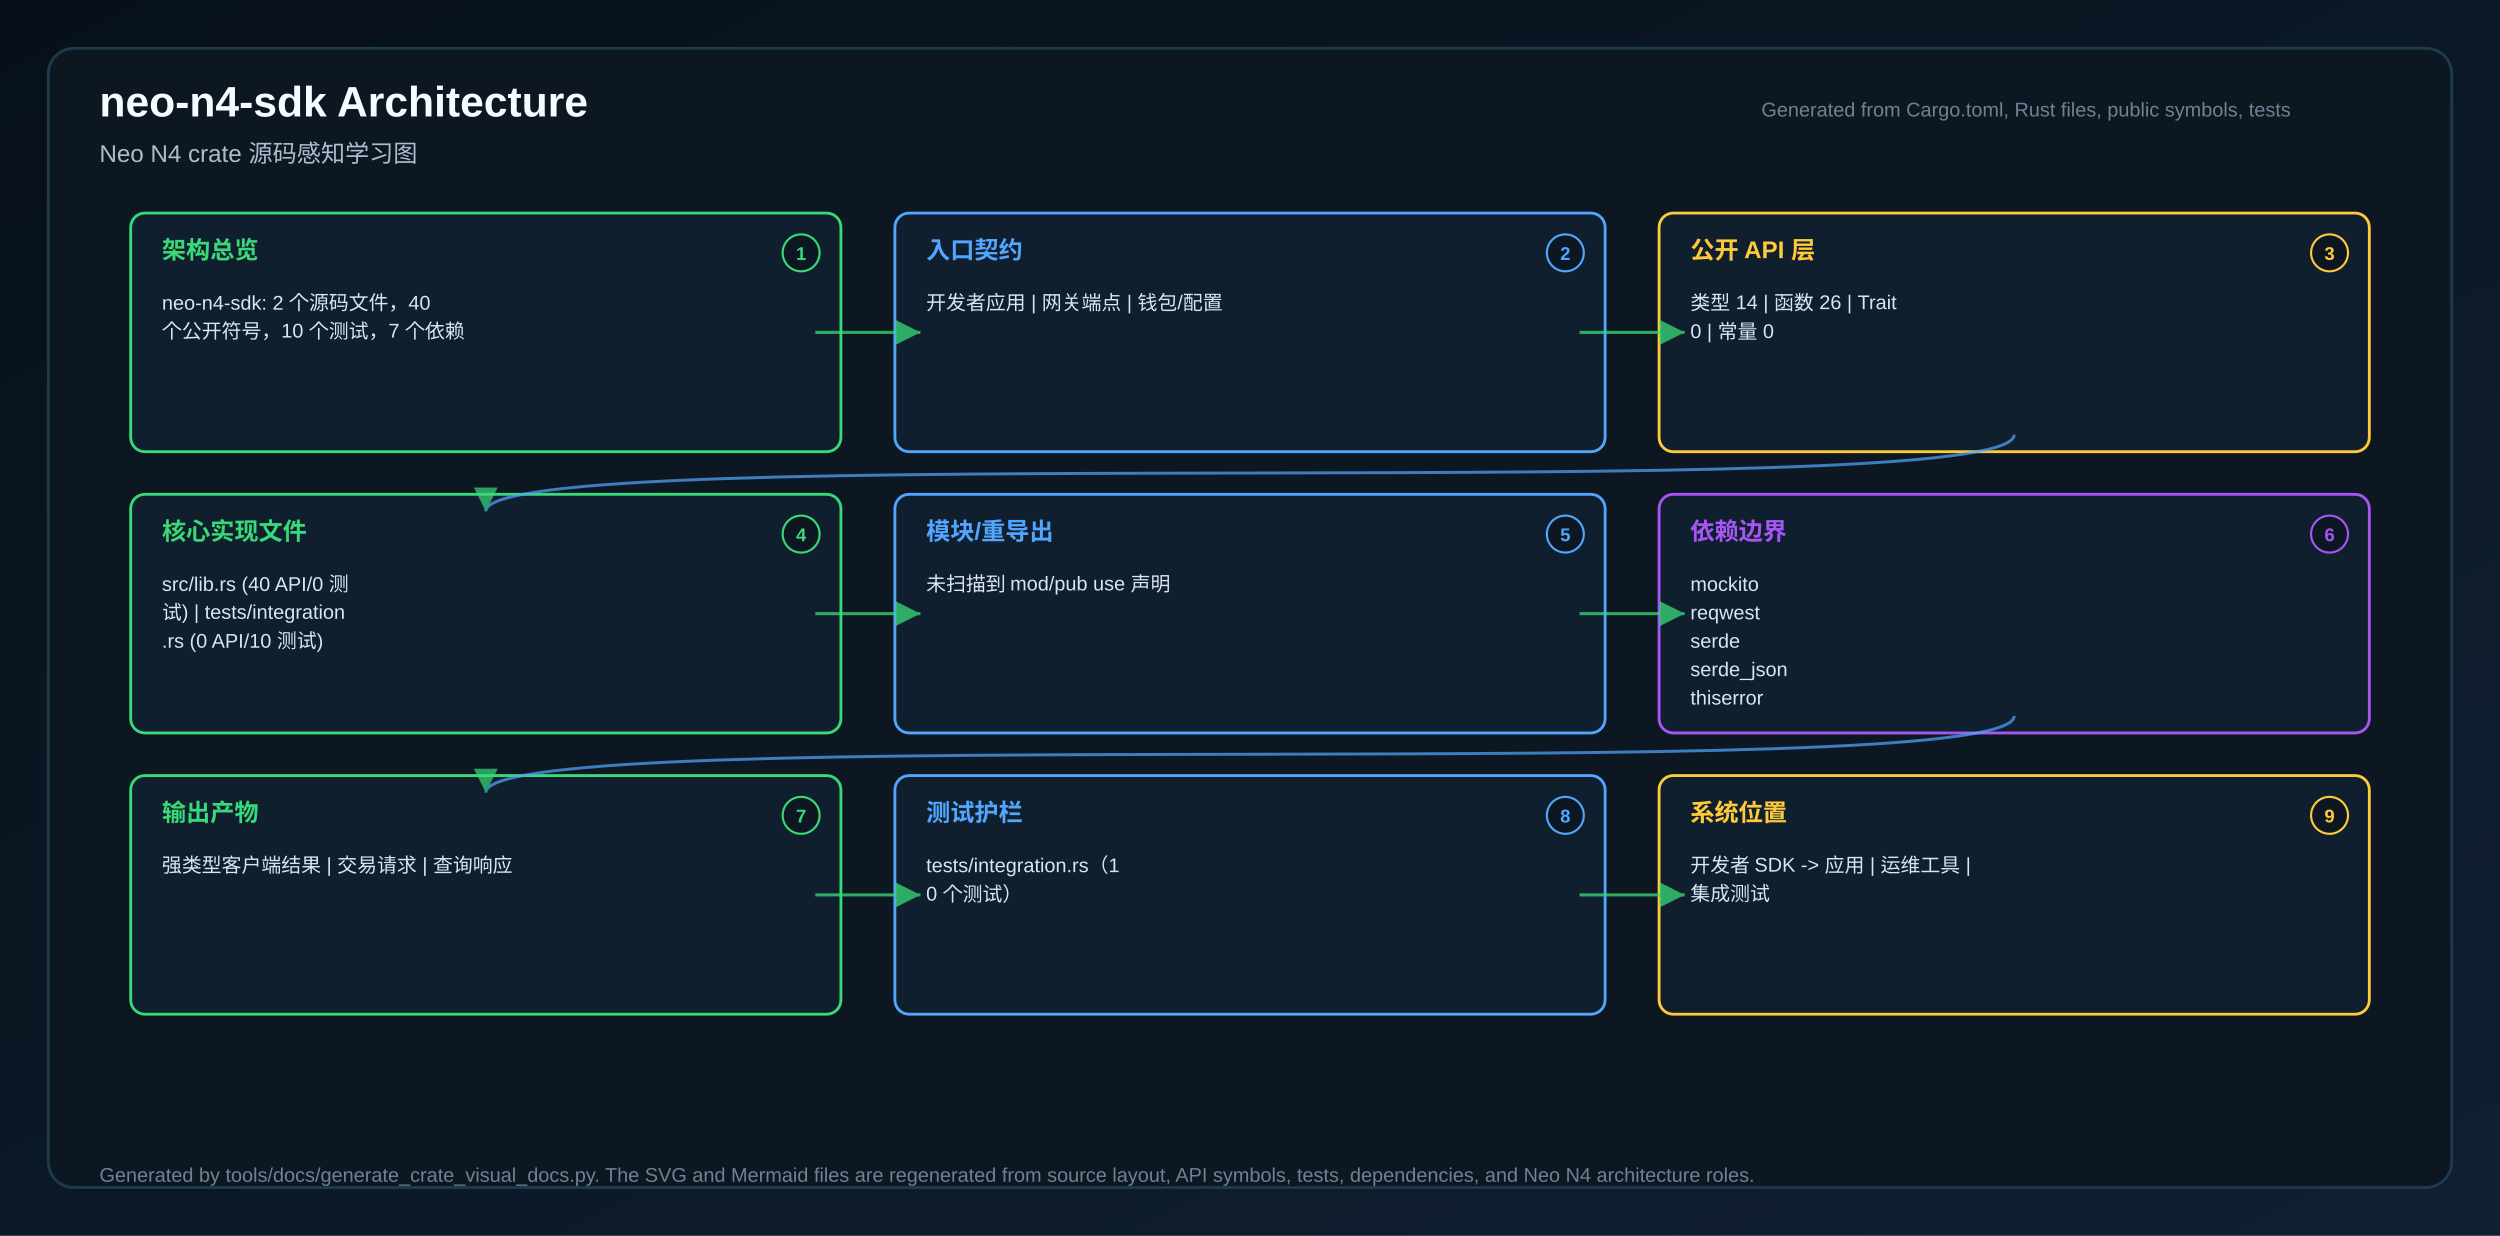
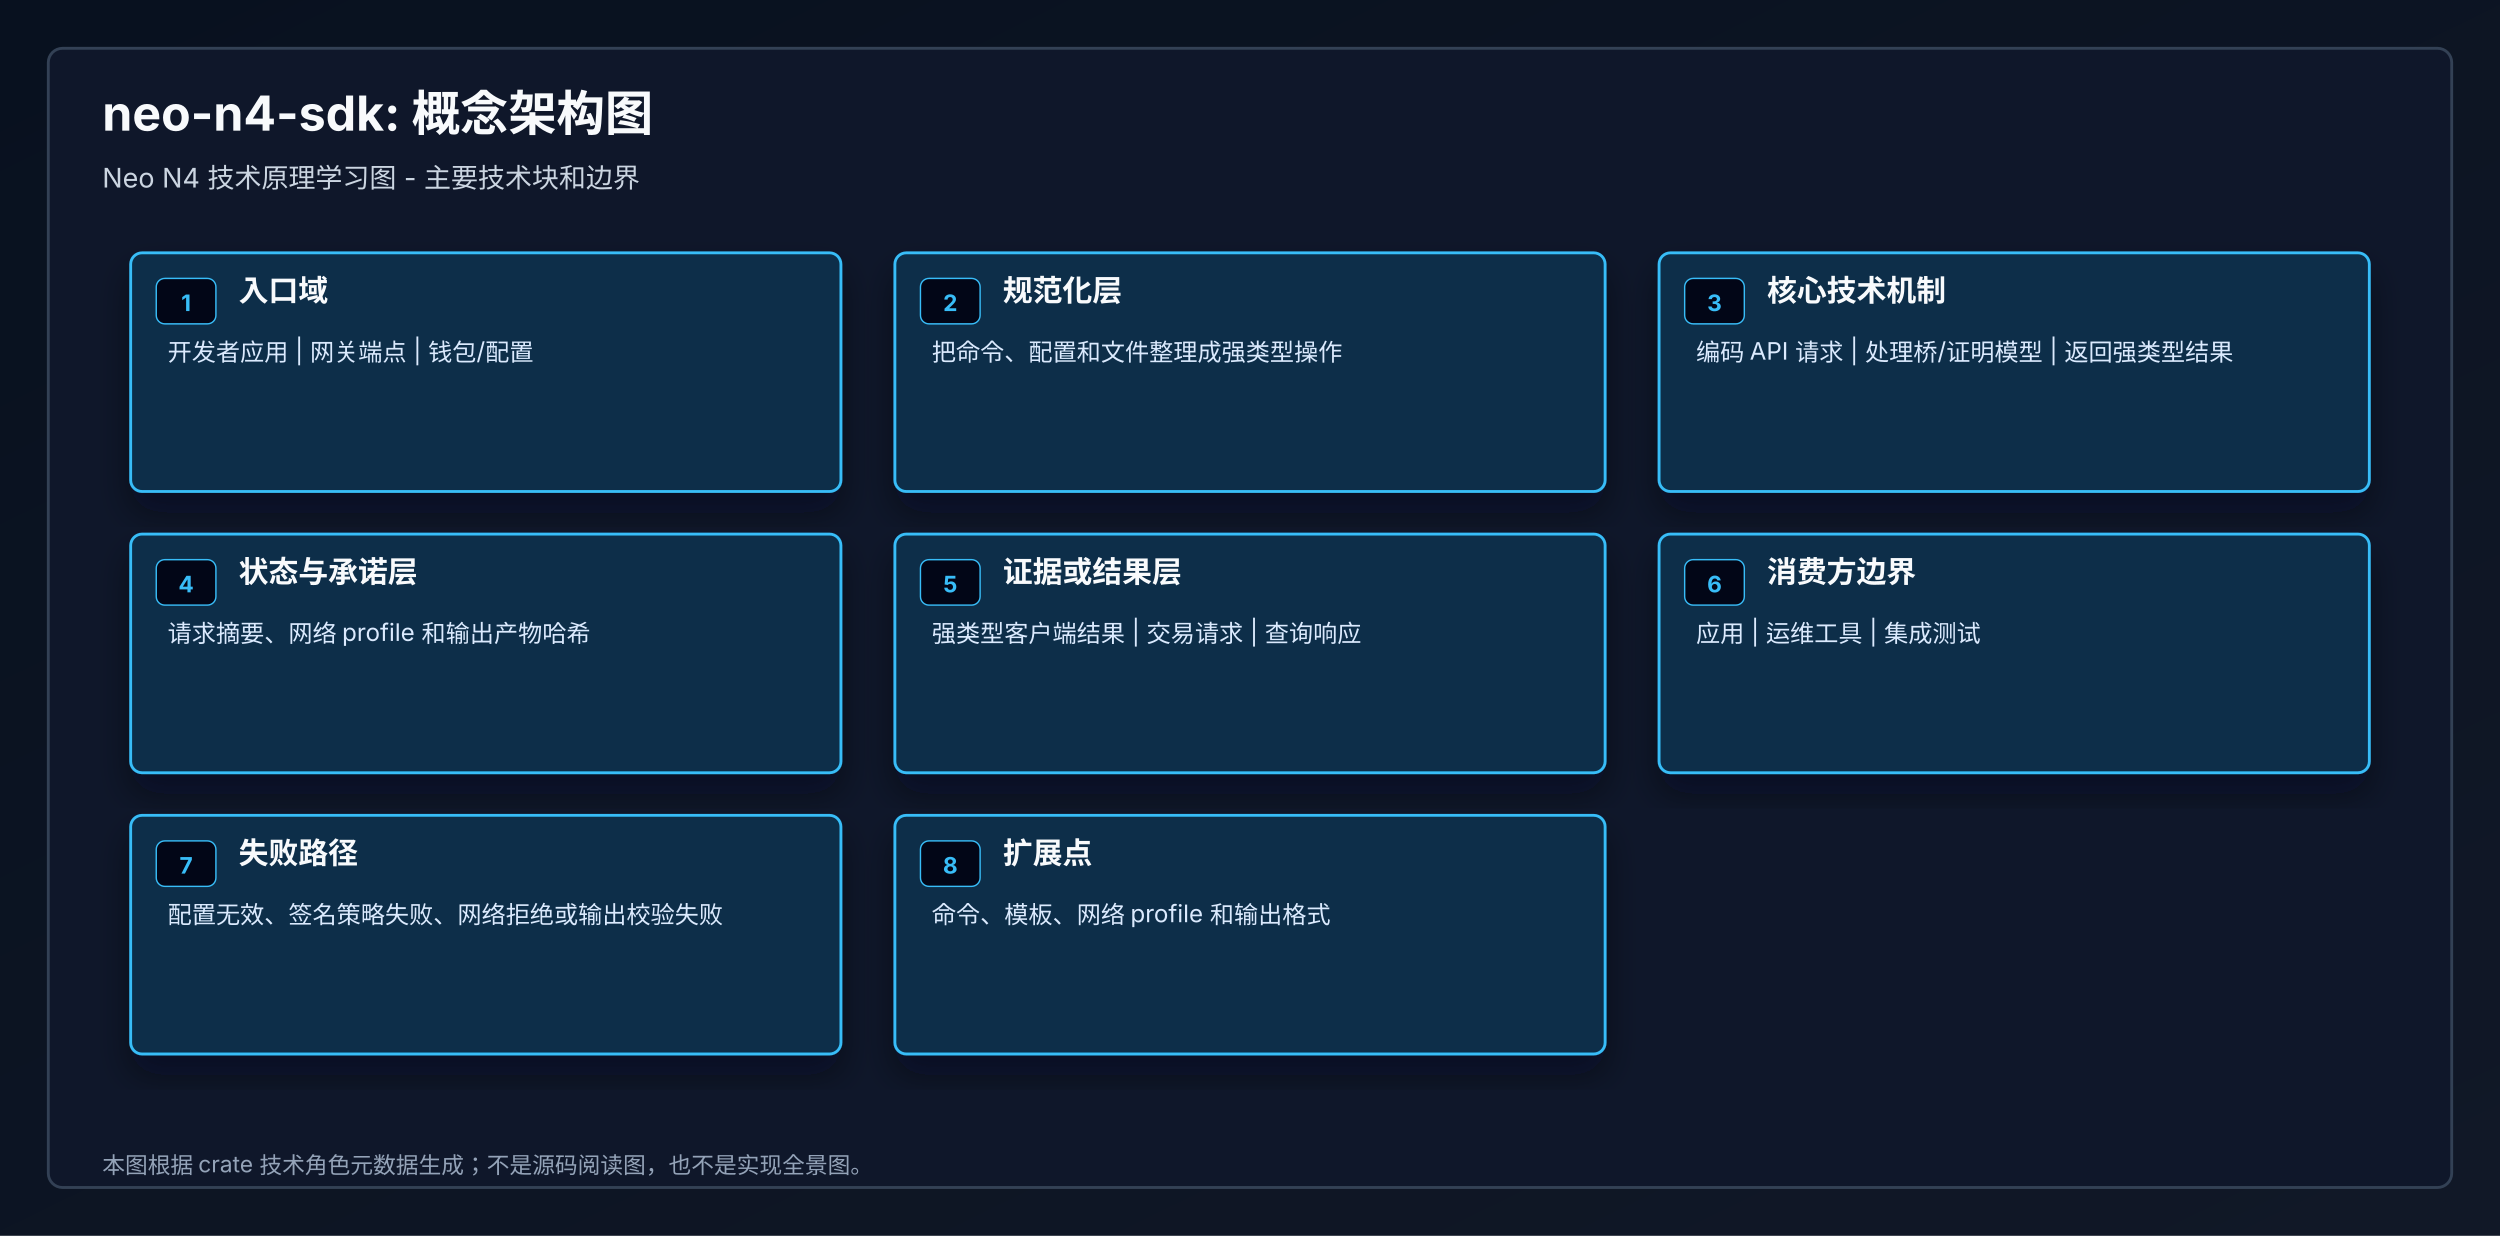
- <svg xmlns="http://www.w3.org/2000/svg" width="1760" height="870" viewBox="0 0 1760 870" role="img" aria-label="neo-n4-sdk Architecture">
+ <svg xmlns="http://www.w3.org/2000/svg" width="1760" height="870" viewBox="0 0 1760 870" role="img" aria-label="neo-n4-sdk 概念架构图">
  <defs>
-     <linearGradient id="bg" x1="0" x2="1" y1="0" y2="1">
-       <stop offset="0" stop-color="#071018" />
-       <stop offset="1" stop-color="#102033" />
+     <linearGradient id="bg" x1="0" y1="0" x2="1" y2="1">
+       <stop offset="0%" stop-color="#08111f" />
+       <stop offset="100%" stop-color="#111827" />
    </linearGradient>
-     <marker id="arrow" markerWidth="12" markerHeight="12" refX="10" refY="6" orient="auto">
-       <path d="M2,2 L10,6 L2,10 Z" fill="#38d978" />
-     </marker>
+     <filter id="shadow" x="-15%" y="-15%" width="130%" height="130%">
+       <feDropShadow dx="0" dy="14" stdDeviation="12" flood-color="#020617" flood-opacity="0.42" />
+     </filter>
  </defs>
-   <rect x="0" y="0" width="1760" height="870" fill="url(#bg)" />
-   <rect x="34" y="34" width="1692" height="802" rx="18" fill="#0c1722" stroke="#1e3a4d" stroke-width="2" />
-   <text x="70" y="82" fill="#f6fbff" font-size="30" font-family="Segoe UI, Arial, sans-serif" font-weight="700">neo-n4-sdk Architecture</text>
-   <text x="70" y="114" fill="#aebdcc" font-size="17" font-family="Segoe UI, Arial, sans-serif">Neo N4 crate 源码感知学习图</text>
-   <text x="1240" y="82" fill="#6f8194" font-size="14" font-family="Segoe UI, Arial, sans-serif">Generated from Cargo.toml, Rust files, public symbols, tests</text>
-   <rect x="92" y="150" width="500" height="168" rx="10" fill="#101f2d" stroke="#38d978" stroke-width="2" />
-   <circle cx="564" cy="178" r="13" fill="#0c1722" stroke="#38d978" stroke-width="1.5" />
-   <text x="564" y="183" text-anchor="middle" fill="#38d978" font-size="13" font-family="Segoe UI, Arial, sans-serif" font-weight="700">1</text>
-   <text x="114" y="182" fill="#38d978" font-size="17" font-family="Segoe UI, Arial, sans-serif" font-weight="700">架构总览</text>
-   <text x="114" y="218" fill="#d9e6f2" font-size="14" font-family="Segoe UI, Arial, sans-serif">neo-n4-sdk: 2 个源码文件，40</text>
-   <text x="114" y="238" fill="#d9e6f2" font-size="14" font-family="Segoe UI, Arial, sans-serif"> 个公开符号，10 个测试，7 个依赖</text>
-   <rect x="630" y="150" width="500" height="168" rx="10" fill="#101f2d" stroke="#52a6ff" stroke-width="2" />
-   <circle cx="1102" cy="178" r="13" fill="#0c1722" stroke="#52a6ff" stroke-width="1.5" />
-   <text x="1102" y="183" text-anchor="middle" fill="#52a6ff" font-size="13" font-family="Segoe UI, Arial, sans-serif" font-weight="700">2</text>
-   <text x="652" y="182" fill="#52a6ff" font-size="17" font-family="Segoe UI, Arial, sans-serif" font-weight="700">入口契约</text>
-   <text x="652" y="218" fill="#d9e6f2" font-size="14" font-family="Segoe UI, Arial, sans-serif">开发者应用 | 网关端点 | 钱包/配置</text>
-   <rect x="1168" y="150" width="500" height="168" rx="10" fill="#101f2d" stroke="#ffca3a" stroke-width="2" />
-   <circle cx="1640" cy="178" r="13" fill="#0c1722" stroke="#ffca3a" stroke-width="1.5" />
-   <text x="1640" y="183" text-anchor="middle" fill="#ffca3a" font-size="13" font-family="Segoe UI, Arial, sans-serif" font-weight="700">3</text>
-   <text x="1190" y="182" fill="#ffca3a" font-size="17" font-family="Segoe UI, Arial, sans-serif" font-weight="700">公开 API 层</text>
-   <text x="1190" y="218" fill="#d9e6f2" font-size="14" font-family="Segoe UI, Arial, sans-serif">类型 14 | 函数 26 | Trait </text>
-   <text x="1190" y="238" fill="#d9e6f2" font-size="14" font-family="Segoe UI, Arial, sans-serif">0 | 常量 0</text>
-   <rect x="92" y="348" width="500" height="168" rx="10" fill="#101f2d" stroke="#38d978" stroke-width="2" />
-   <circle cx="564" cy="376" r="13" fill="#0c1722" stroke="#38d978" stroke-width="1.5" />
-   <text x="564" y="381" text-anchor="middle" fill="#38d978" font-size="13" font-family="Segoe UI, Arial, sans-serif" font-weight="700">4</text>
-   <text x="114" y="380" fill="#38d978" font-size="17" font-family="Segoe UI, Arial, sans-serif" font-weight="700">核心实现文件</text>
-   <text x="114" y="416" fill="#d9e6f2" font-size="14" font-family="Segoe UI, Arial, sans-serif">src/lib.rs (40 API/0 测</text>
-   <text x="114" y="436" fill="#d9e6f2" font-size="14" font-family="Segoe UI, Arial, sans-serif">试) | tests/integration</text>
-   <text x="114" y="456" fill="#d9e6f2" font-size="14" font-family="Segoe UI, Arial, sans-serif">.rs (0 API/10 测试)</text>
-   <rect x="630" y="348" width="500" height="168" rx="10" fill="#101f2d" stroke="#52a6ff" stroke-width="2" />
-   <circle cx="1102" cy="376" r="13" fill="#0c1722" stroke="#52a6ff" stroke-width="1.5" />
-   <text x="1102" y="381" text-anchor="middle" fill="#52a6ff" font-size="13" font-family="Segoe UI, Arial, sans-serif" font-weight="700">5</text>
-   <text x="652" y="380" fill="#52a6ff" font-size="17" font-family="Segoe UI, Arial, sans-serif" font-weight="700">模块/重导出</text>
-   <text x="652" y="416" fill="#d9e6f2" font-size="14" font-family="Segoe UI, Arial, sans-serif">未扫描到 mod/pub use 声明</text>
-   <rect x="1168" y="348" width="500" height="168" rx="10" fill="#101f2d" stroke="#a855f7" stroke-width="2" />
-   <circle cx="1640" cy="376" r="13" fill="#0c1722" stroke="#a855f7" stroke-width="1.5" />
-   <text x="1640" y="381" text-anchor="middle" fill="#a855f7" font-size="13" font-family="Segoe UI, Arial, sans-serif" font-weight="700">6</text>
-   <text x="1190" y="380" fill="#a855f7" font-size="17" font-family="Segoe UI, Arial, sans-serif" font-weight="700">依赖边界</text>
-   <text x="1190" y="416" fill="#d9e6f2" font-size="14" font-family="Segoe UI, Arial, sans-serif">mockito</text>
-   <text x="1190" y="436" fill="#d9e6f2" font-size="14" font-family="Segoe UI, Arial, sans-serif">reqwest</text>
-   <text x="1190" y="456" fill="#d9e6f2" font-size="14" font-family="Segoe UI, Arial, sans-serif">serde</text>
-   <text x="1190" y="476" fill="#d9e6f2" font-size="14" font-family="Segoe UI, Arial, sans-serif">serde_json</text>
-   <text x="1190" y="496" fill="#d9e6f2" font-size="14" font-family="Segoe UI, Arial, sans-serif">thiserror</text>
-   <rect x="92" y="546" width="500" height="168" rx="10" fill="#101f2d" stroke="#38d978" stroke-width="2" />
-   <circle cx="564" cy="574" r="13" fill="#0c1722" stroke="#38d978" stroke-width="1.5" />
-   <text x="564" y="579" text-anchor="middle" fill="#38d978" font-size="13" font-family="Segoe UI, Arial, sans-serif" font-weight="700">7</text>
-   <text x="114" y="578" fill="#38d978" font-size="17" font-family="Segoe UI, Arial, sans-serif" font-weight="700">输出产物</text>
-   <text x="114" y="614" fill="#d9e6f2" font-size="14" font-family="Segoe UI, Arial, sans-serif">强类型客户端结果 | 交易请求 | 查询响应</text>
-   <rect x="630" y="546" width="500" height="168" rx="10" fill="#101f2d" stroke="#52a6ff" stroke-width="2" />
-   <circle cx="1102" cy="574" r="13" fill="#0c1722" stroke="#52a6ff" stroke-width="1.5" />
-   <text x="1102" y="579" text-anchor="middle" fill="#52a6ff" font-size="13" font-family="Segoe UI, Arial, sans-serif" font-weight="700">8</text>
-   <text x="652" y="578" fill="#52a6ff" font-size="17" font-family="Segoe UI, Arial, sans-serif" font-weight="700">测试护栏</text>
-   <text x="652" y="614" fill="#d9e6f2" font-size="14" font-family="Segoe UI, Arial, sans-serif">tests/integration.rs（1</text>
-   <text x="652" y="634" fill="#d9e6f2" font-size="14" font-family="Segoe UI, Arial, sans-serif">0 个测试）</text>
-   <rect x="1168" y="546" width="500" height="168" rx="10" fill="#101f2d" stroke="#ffca3a" stroke-width="2" />
-   <circle cx="1640" cy="574" r="13" fill="#0c1722" stroke="#ffca3a" stroke-width="1.5" />
-   <text x="1640" y="579" text-anchor="middle" fill="#ffca3a" font-size="13" font-family="Segoe UI, Arial, sans-serif" font-weight="700">9</text>
-   <text x="1190" y="578" fill="#ffca3a" font-size="17" font-family="Segoe UI, Arial, sans-serif" font-weight="700">系统位置</text>
-   <text x="1190" y="614" fill="#d9e6f2" font-size="14" font-family="Segoe UI, Arial, sans-serif">开发者 SDK -&gt; 应用 | 运维工具 |</text>
-   <text x="1190" y="634" fill="#d9e6f2" font-size="14" font-family="Segoe UI, Arial, sans-serif"> 集成测试</text>
-   <line x1="574" y1="234" x2="648" y2="234" stroke="#38d978" stroke-width="2.2" marker-end="url(#arrow)" opacity="0.75" />
-   <line x1="1112" y1="234" x2="1186" y2="234" stroke="#38d978" stroke-width="2.2" marker-end="url(#arrow)" opacity="0.75" />
-   <line x1="574" y1="432" x2="648" y2="432" stroke="#38d978" stroke-width="2.2" marker-end="url(#arrow)" opacity="0.75" />
-   <line x1="1112" y1="432" x2="1186" y2="432" stroke="#38d978" stroke-width="2.2" marker-end="url(#arrow)" opacity="0.75" />
-   <line x1="574" y1="630" x2="648" y2="630" stroke="#38d978" stroke-width="2.2" marker-end="url(#arrow)" opacity="0.75" />
-   <line x1="1112" y1="630" x2="1186" y2="630" stroke="#38d978" stroke-width="2.2" marker-end="url(#arrow)" opacity="0.75" />
-   <path d="M1418 306 C1418 358, 342 308, 342 360" stroke="#52a6ff" stroke-width="2.1" fill="none" marker-end="url(#arrow)" opacity="0.7" />
-   <path d="M1418 504 C1418 556, 342 506, 342 558" stroke="#52a6ff" stroke-width="2.1" fill="none" marker-end="url(#arrow)" opacity="0.7" />
-   <text x="70" y="832" fill="#6f8194" font-size="14" font-family="Segoe UI, Arial, sans-serif">Generated by tools/docs/generate_crate_visual_docs.py. The SVG and Mermaid files are regenerated from source layout, API symbols, tests, dependencies, and Neo N4 architecture roles.</text>
+   <rect width="1760" height="100%" fill="url(#bg)" />
+   <rect x="34" y="34" width="1692" height="802" rx="10" fill="#0f172a" stroke="#334155" stroke-width="2" />
+   <text x="72" y="92" fill="#f8fafc" font-family="Inter,Segoe UI,Arial,sans-serif" font-size="34" font-weight="700">neo-n4-sdk: 概念架构图</text>
+   <text x="72" y="132" fill="#cbd5e1" font-family="Inter,Segoe UI,Arial,sans-serif" font-size="19">Neo N4 技术原理学习图 - 主要技术块和边界</text>
+   <rect x="92" y="178" width="500" height="168" rx="8" fill="#082f49" stroke="#38bdf8" stroke-width="2" filter="url(#shadow)" />
+   <rect x="110" y="196" width="42" height="32" rx="6" fill="#020617" stroke="#38bdf8" stroke-width="1" />
+   <text x="131" y="219" text-anchor="middle" fill="#38bdf8" font-family="Inter,Segoe UI,Arial,sans-serif" font-size="16" font-weight="700">1</text>
+   <text x="168" y="212" fill="#f8fafc" font-family="Inter,Segoe UI,Arial,sans-serif" font-size="21" font-weight="700">入口域</text>
+   <text x="118" y="254" fill="#dbeafe" font-family="Inter,Segoe UI,Arial,sans-serif" font-size="17">开发者应用 | 网关端点 | 钱包/配置</text>
+   <rect x="630" y="178" width="500" height="168" rx="8" fill="#082f49" stroke="#38bdf8" stroke-width="2" filter="url(#shadow)" />
+   <rect x="648" y="196" width="42" height="32" rx="6" fill="#020617" stroke="#38bdf8" stroke-width="1" />
+   <text x="669" y="219" text-anchor="middle" fill="#38bdf8" font-family="Inter,Segoe UI,Arial,sans-serif" font-size="16" font-weight="700">2</text>
+   <text x="706" y="212" fill="#f8fafc" font-family="Inter,Segoe UI,Arial,sans-serif" font-size="21" font-weight="700">规范化层</text>
+   <text x="656" y="254" fill="#dbeafe" font-family="Inter,Segoe UI,Arial,sans-serif" font-size="17">把命令、配置和文件整理成强类型操作</text>
+   <rect x="1168" y="178" width="500" height="168" rx="8" fill="#082f49" stroke="#38bdf8" stroke-width="2" filter="url(#shadow)" />
+   <rect x="1186" y="196" width="42" height="32" rx="6" fill="#020617" stroke="#38bdf8" stroke-width="1" />
+   <text x="1207" y="219" text-anchor="middle" fill="#38bdf8" font-family="Inter,Segoe UI,Arial,sans-serif" font-size="16" font-weight="700">3</text>
+   <text x="1244" y="212" fill="#f8fafc" font-family="Inter,Segoe UI,Arial,sans-serif" font-size="21" font-weight="700">核心技术机制</text>
+   <text x="1194" y="254" fill="#dbeafe" font-family="Inter,Segoe UI,Arial,sans-serif" font-size="17">编码 API 请求 | 处理桥/证明模型 | 返回强类型结果</text>
+   <rect x="92" y="376" width="500" height="168" rx="8" fill="#082f49" stroke="#38bdf8" stroke-width="2" filter="url(#shadow)" />
+   <rect x="110" y="394" width="42" height="32" rx="6" fill="#020617" stroke="#38bdf8" stroke-width="1" />
+   <text x="131" y="417" text-anchor="middle" fill="#38bdf8" font-family="Inter,Segoe UI,Arial,sans-serif" font-size="16" font-weight="700">4</text>
+   <text x="168" y="410" fill="#f8fafc" font-family="Inter,Segoe UI,Arial,sans-serif" font-size="21" font-weight="700">状态与承诺层</text>
+   <text x="118" y="452" fill="#dbeafe" font-family="Inter,Segoe UI,Arial,sans-serif" font-size="17">请求摘要、网络 profile 和输出产物哈希</text>
+   <rect x="630" y="376" width="500" height="168" rx="8" fill="#082f49" stroke="#38bdf8" stroke-width="2" filter="url(#shadow)" />
+   <rect x="648" y="394" width="42" height="32" rx="6" fill="#020617" stroke="#38bdf8" stroke-width="1" />
+   <text x="669" y="417" text-anchor="middle" fill="#38bdf8" font-family="Inter,Segoe UI,Arial,sans-serif" font-size="16" font-weight="700">5</text>
+   <text x="706" y="410" fill="#f8fafc" font-family="Inter,Segoe UI,Arial,sans-serif" font-size="21" font-weight="700">证据或结果层</text>
+   <text x="656" y="452" fill="#dbeafe" font-family="Inter,Segoe UI,Arial,sans-serif" font-size="17">强类型客户端结果 | 交易请求 | 查询响应</text>
+   <rect x="1168" y="376" width="500" height="168" rx="8" fill="#082f49" stroke="#38bdf8" stroke-width="2" filter="url(#shadow)" />
+   <rect x="1186" y="394" width="42" height="32" rx="6" fill="#020617" stroke="#38bdf8" stroke-width="1" />
+   <text x="1207" y="417" text-anchor="middle" fill="#38bdf8" font-family="Inter,Segoe UI,Arial,sans-serif" font-size="16" font-weight="700">6</text>
+   <text x="1244" y="410" fill="#f8fafc" font-family="Inter,Segoe UI,Arial,sans-serif" font-size="21" font-weight="700">消费方边界</text>
+   <text x="1194" y="452" fill="#dbeafe" font-family="Inter,Segoe UI,Arial,sans-serif" font-size="17">应用 | 运维工具 | 集成测试</text>
+   <rect x="92" y="574" width="500" height="168" rx="8" fill="#082f49" stroke="#38bdf8" stroke-width="2" filter="url(#shadow)" />
+   <rect x="110" y="592" width="42" height="32" rx="6" fill="#020617" stroke="#38bdf8" stroke-width="1" />
+   <text x="131" y="615" text-anchor="middle" fill="#38bdf8" font-family="Inter,Segoe UI,Arial,sans-serif" font-size="16" font-weight="700">7</text>
+   <text x="168" y="608" fill="#f8fafc" font-family="Inter,Segoe UI,Arial,sans-serif" font-size="21" font-weight="700">失败路径</text>
+   <text x="118" y="650" fill="#dbeafe" font-family="Inter,Segoe UI,Arial,sans-serif" font-size="17">配置无效、签名策略失败、网络拒绝或输出校验失败</text>
+   <rect x="630" y="574" width="500" height="168" rx="8" fill="#082f49" stroke="#38bdf8" stroke-width="2" filter="url(#shadow)" />
+   <rect x="648" y="592" width="42" height="32" rx="6" fill="#020617" stroke="#38bdf8" stroke-width="1" />
+   <text x="669" y="615" text-anchor="middle" fill="#38bdf8" font-family="Inter,Segoe UI,Arial,sans-serif" font-size="16" font-weight="700">8</text>
+   <text x="706" y="608" fill="#f8fafc" font-family="Inter,Segoe UI,Arial,sans-serif" font-size="21" font-weight="700">扩展点</text>
+   <text x="656" y="650" fill="#dbeafe" font-family="Inter,Segoe UI,Arial,sans-serif" font-size="17">命令、模板、网络 profile 和输出格式</text>
+   <text x="72" y="826" fill="#94a3b8" font-family="Inter,Segoe UI,Arial,sans-serif" font-size="16">本图根据 crate 技术角色元数据生成；不是源码阅读图，也不是实现全景图。</text>
</svg>
